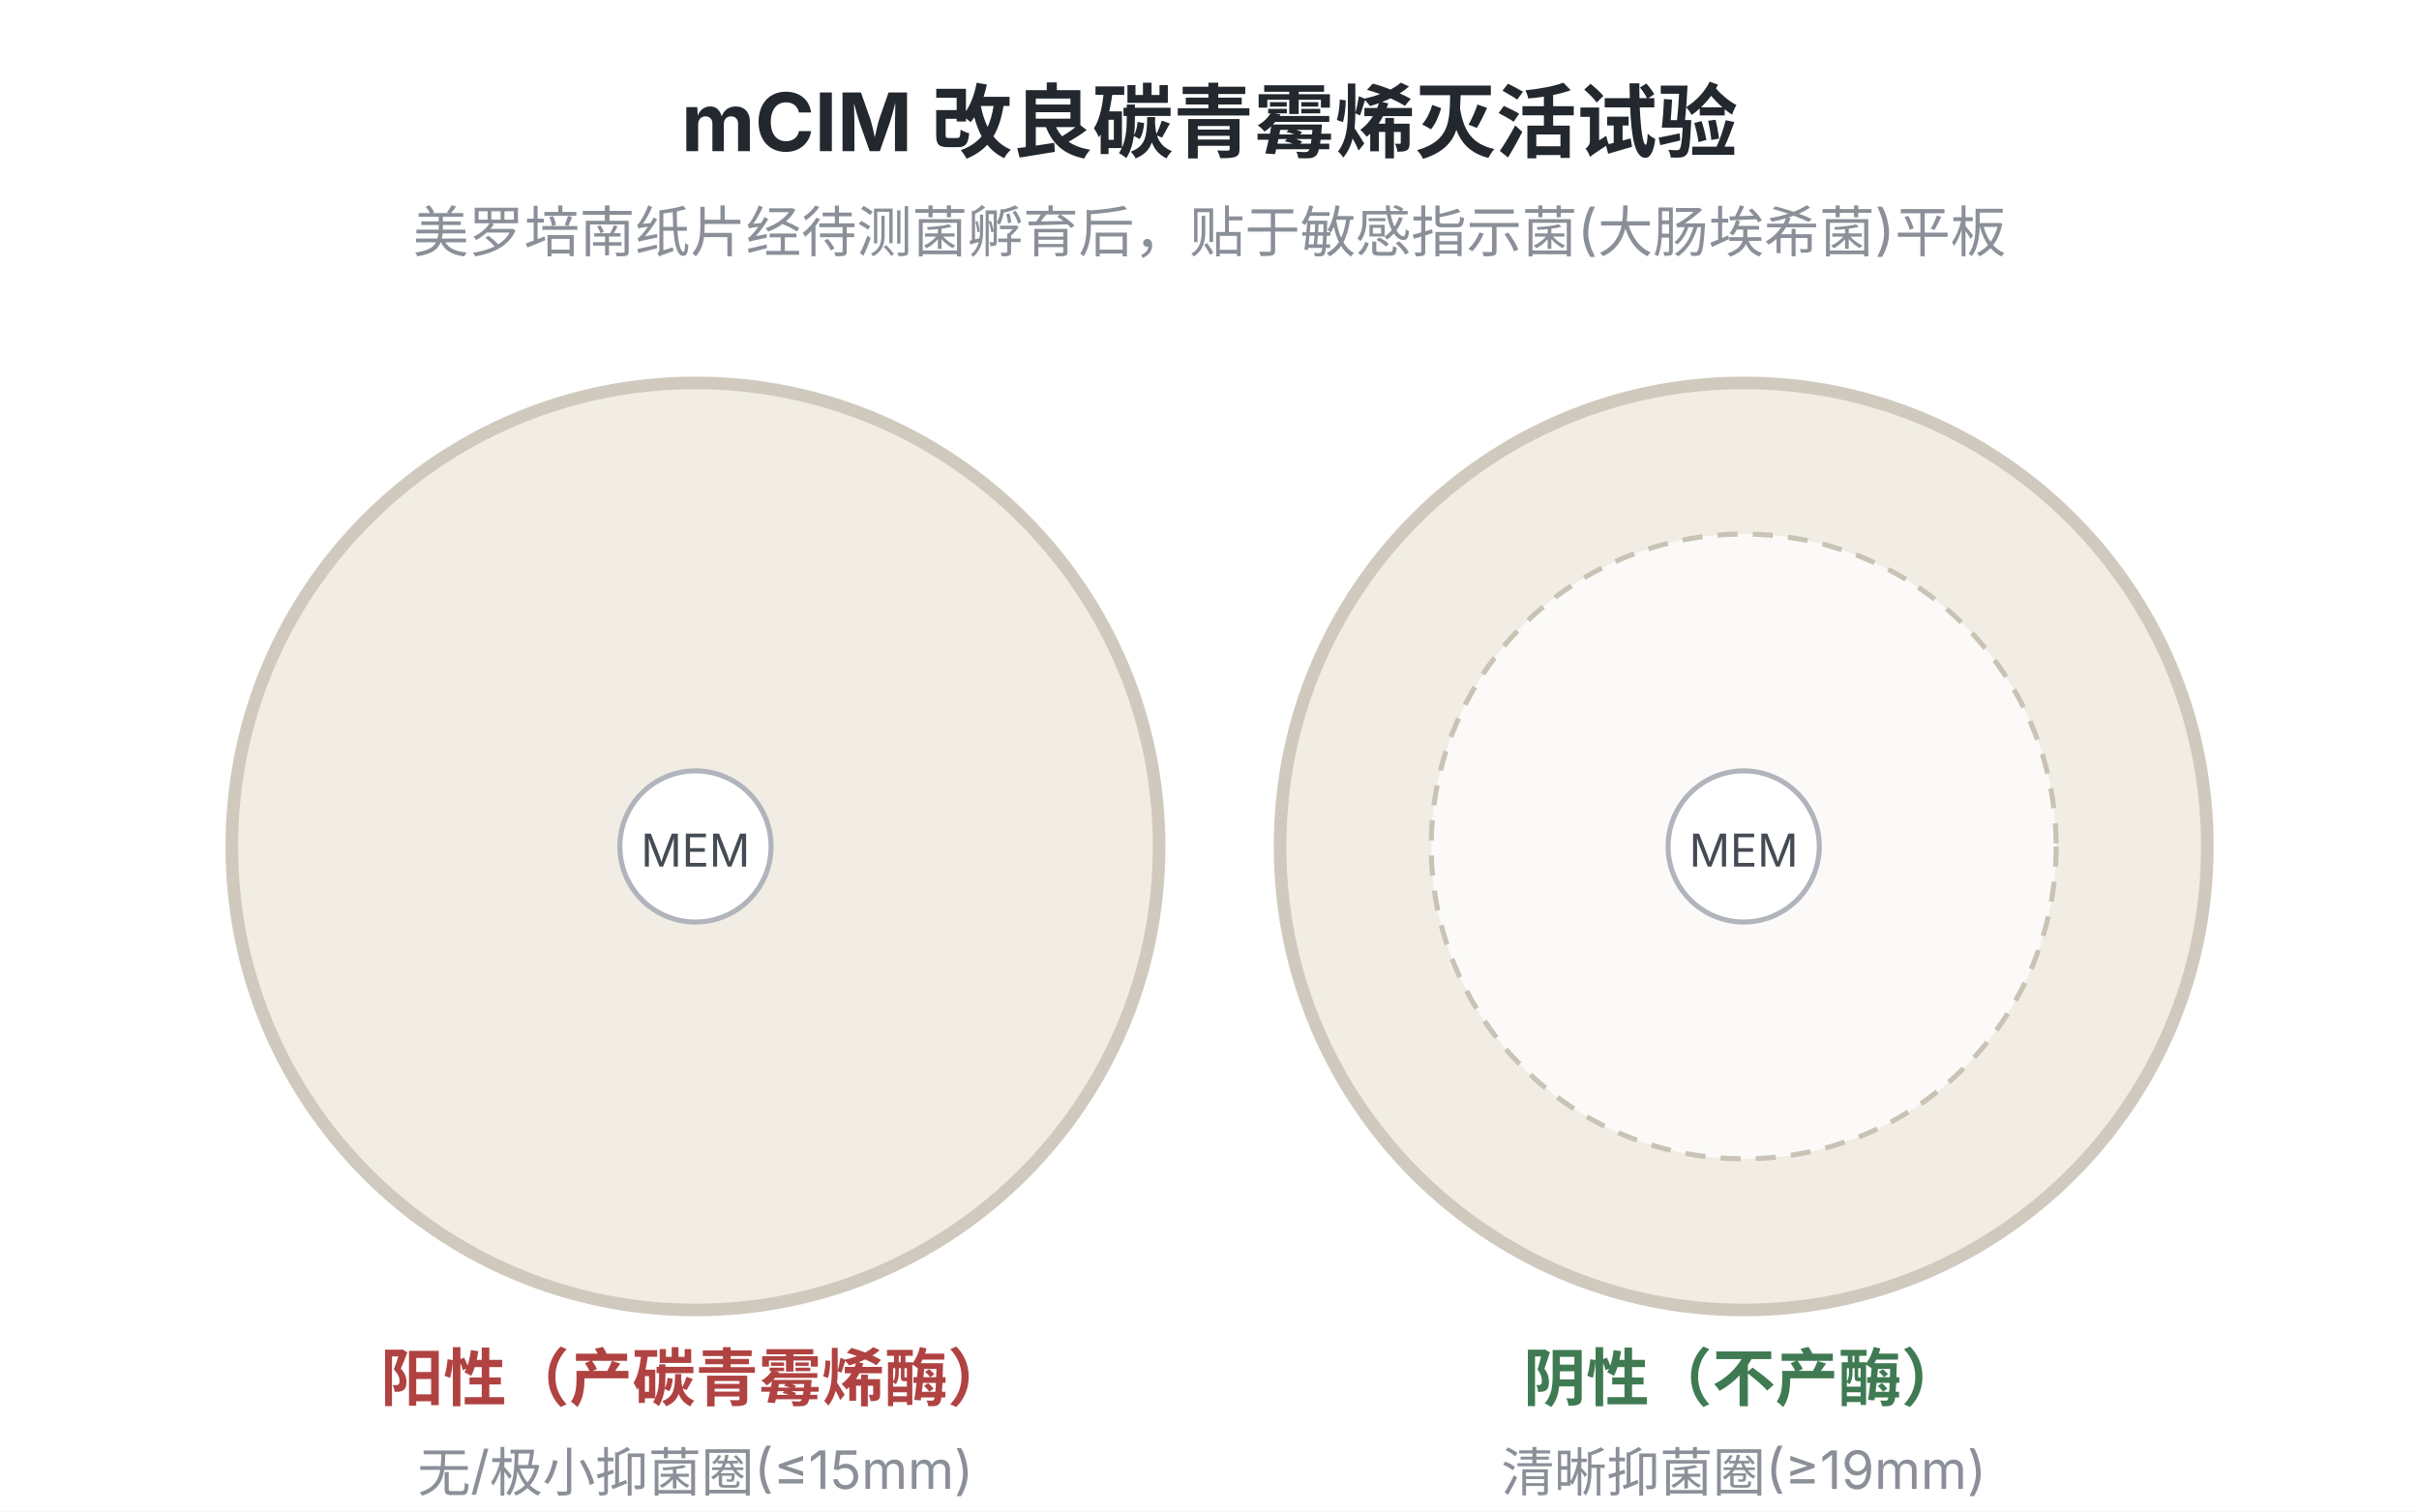
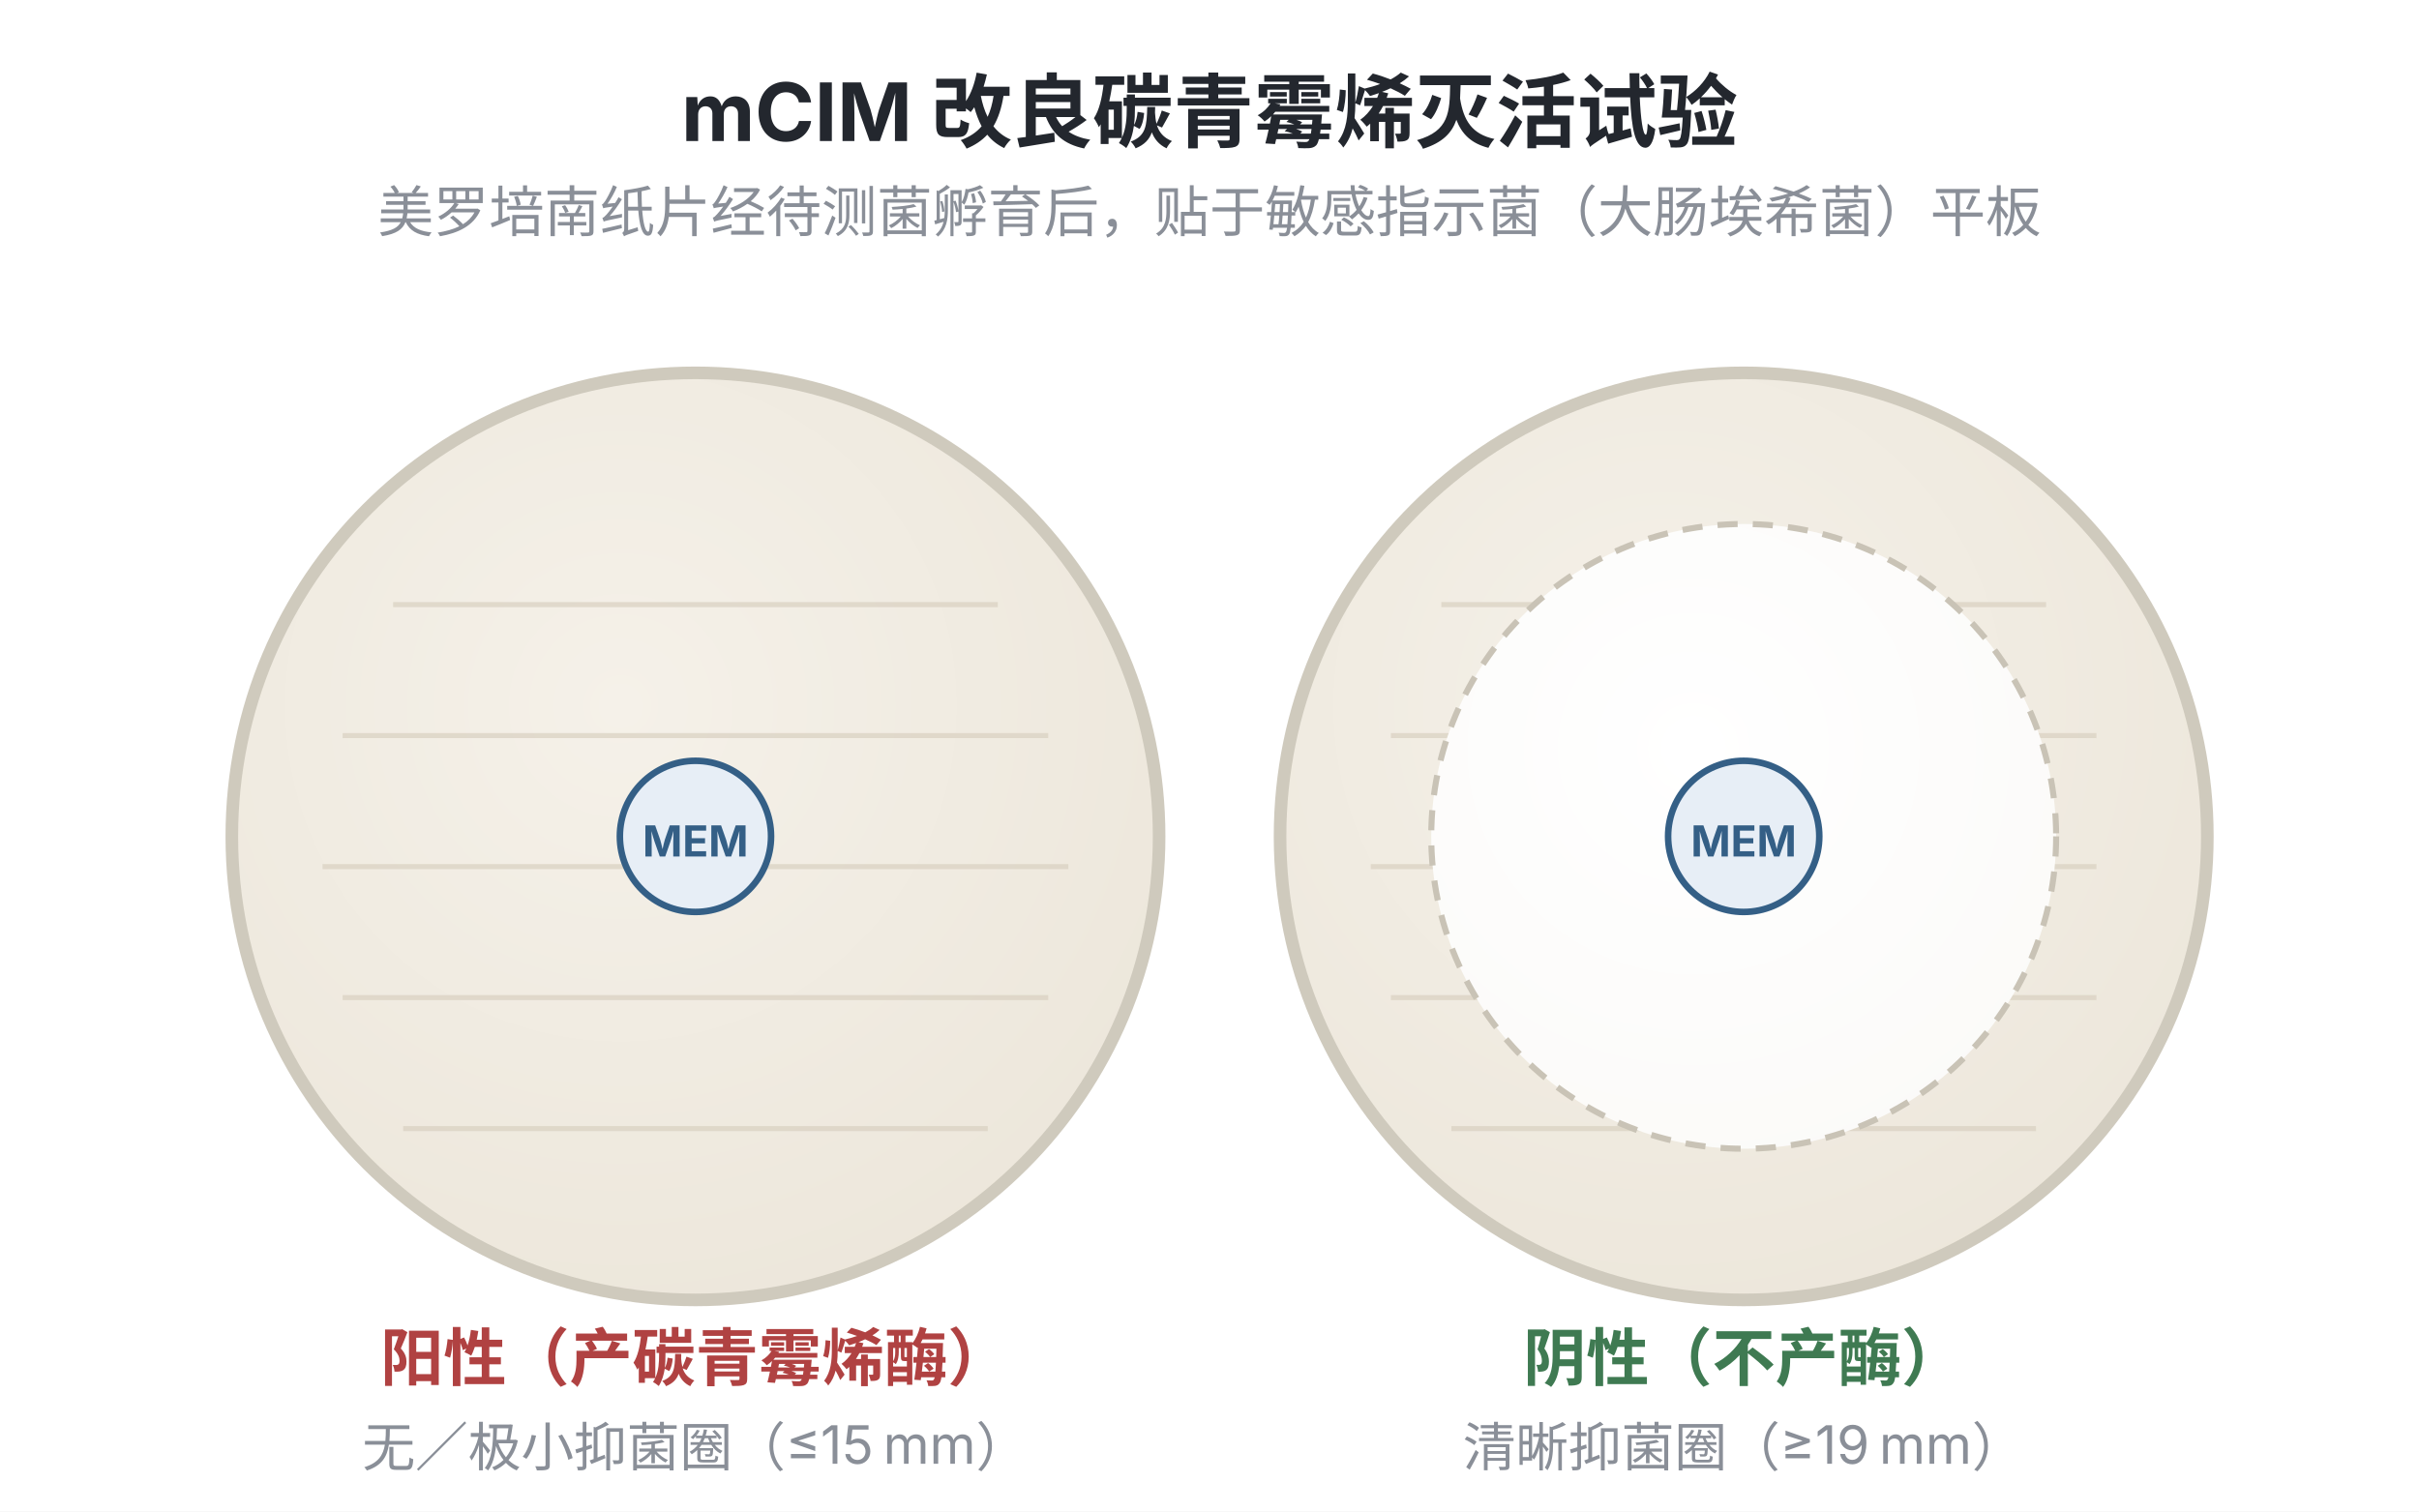
<svg xmlns="http://www.w3.org/2000/svg" viewBox="0 0 480 300" font-family="-apple-system,'PingFang SC','Microsoft YaHei',sans-serif">
+   <defs>
+     <radialGradient id="plateLawn" cx="42%" cy="36%" r="72%">
+       <stop offset="0%" stop-color="#f5f1e9" />
+       <stop offset="100%" stop-color="#ece6da" />
+     </radialGradient>
+     <radialGradient id="plateClear" cx="42%" cy="36%" r="72%">
+       <stop offset="0%" stop-color="#ffffff" />
+       <stop offset="100%" stop-color="#fbfaf8" />
+     </radialGradient>
+   </defs>
  <rect width="480" height="300" fill="#ffffff" />
-   <text x="240" y="30" text-anchor="middle" font-size="16" font-weight="700" fill="#23272e">mCIM 改良碳青霉烯灭活试验</text>
-   <text x="240" y="50" text-anchor="middle" font-size="11" fill="#8a8f98">美罗培南纸片经待测菌孵育后，贴于敏感指示菌(大肠埃希菌)平板</text>
-   <circle cx="138" cy="168" r="92" fill="#f1ede4" stroke="#cfcabd" stroke-width="2.5" />
-   <circle cx="138" cy="168" r="15" fill="#fff" stroke="#b0b4bb" />
-   <text x="138" y="172" text-anchor="middle" font-size="9" fill="#454b54">MEM</text>
-   <text x="138" y="278" text-anchor="middle" font-size="12.5" font-weight="700" fill="#b04242">阳性（产碳青霉烯酶）</text>
-   <text x="138" y="296" text-anchor="middle" font-size="10.5" fill="#8a8f98">无/极小抑菌圈(≤15mm)</text>
-   <circle cx="346" cy="168" r="92" fill="#f1ede4" stroke="#cfcabd" stroke-width="2.5" />
-   <circle cx="346" cy="168" r="62" fill="#fbfaf8" stroke="#c9c3b6" stroke-dasharray="4 3" />
-   <circle cx="346" cy="168" r="15" fill="#fff" stroke="#b0b4bb" />
-   <text x="346" y="172" text-anchor="middle" font-size="9" fill="#454b54">MEM</text>
-   <text x="346" y="278" text-anchor="middle" font-size="12.5" font-weight="700" fill="#3f7a52">阴性（不产酶）</text>
-   <text x="346" y="296" text-anchor="middle" font-size="10.5" fill="#8a8f98">清晰抑菌圈(≥19mm)</text>
+   <text x="240" y="28" text-anchor="middle" font-size="16" font-weight="700" fill="#23272e">mCIM 改良碳青霉烯灭活试验</text>
+   <text x="240" y="46" text-anchor="middle" font-size="11" fill="#8a8f98">美罗培南纸片经待测菌孵育后，贴于敏感指示菌（大肠埃希菌）平板</text>
+   <circle cx="138" cy="166" r="92" fill="url(#plateLawn)" stroke="#cfcabd" stroke-width="2.5" />
+   <g stroke="#d8d0c0" stroke-width="1" opacity="0.7">
+     <line x1="78" y1="120" x2="198" y2="120" />
+     <line x1="68" y1="146" x2="208" y2="146" />
+     <line x1="64" y1="172" x2="212" y2="172" />
+     <line x1="68" y1="198" x2="208" y2="198" />
+     <line x1="80" y1="224" x2="196" y2="224" />
+   </g>
+   <circle cx="138" cy="166" r="15" fill="#e7eef6" stroke="#345f86" stroke-width="1.3" />
+   <text x="138" y="170" text-anchor="middle" font-size="8.5" font-weight="700" fill="#345f86">MEM</text>
+   <text x="138" y="274" text-anchor="middle" font-size="12.5" font-weight="700" fill="#b04242">阳性（产碳青霉烯酶）</text>
+   <text x="138" y="291" text-anchor="middle" font-size="10.5" fill="#8a8f98">无／极小抑菌圈（≤15 mm）</text>
+   <circle cx="346" cy="166" r="92" fill="url(#plateLawn)" stroke="#cfcabd" stroke-width="2.5" />
+   <g stroke="#d8d0c0" stroke-width="1" opacity="0.7">
+     <line x1="286" y1="120" x2="406" y2="120" />
+     <line x1="276" y1="146" x2="416" y2="146" />
+     <line x1="272" y1="172" x2="416" y2="172" />
+     <line x1="276" y1="198" x2="416" y2="198" />
+     <line x1="288" y1="224" x2="404" y2="224" />
+   </g>
+   <circle cx="346" cy="166" r="62" fill="url(#plateClear)" stroke="#c9c3b6" stroke-width="1.2" stroke-dasharray="4 3" />
+   <circle cx="346" cy="166" r="15" fill="#e7eef6" stroke="#345f86" stroke-width="1.3" />
+   <text x="346" y="170" text-anchor="middle" font-size="8.5" font-weight="700" fill="#345f86">MEM</text>
+   <text x="346" y="274" text-anchor="middle" font-size="12.5" font-weight="700" fill="#3f7a52">阴性（不产酶）</text>
+   <text x="346" y="291" text-anchor="middle" font-size="10.5" fill="#8a8f98">清晰抑菌圈（≥19 mm）</text>
</svg>
